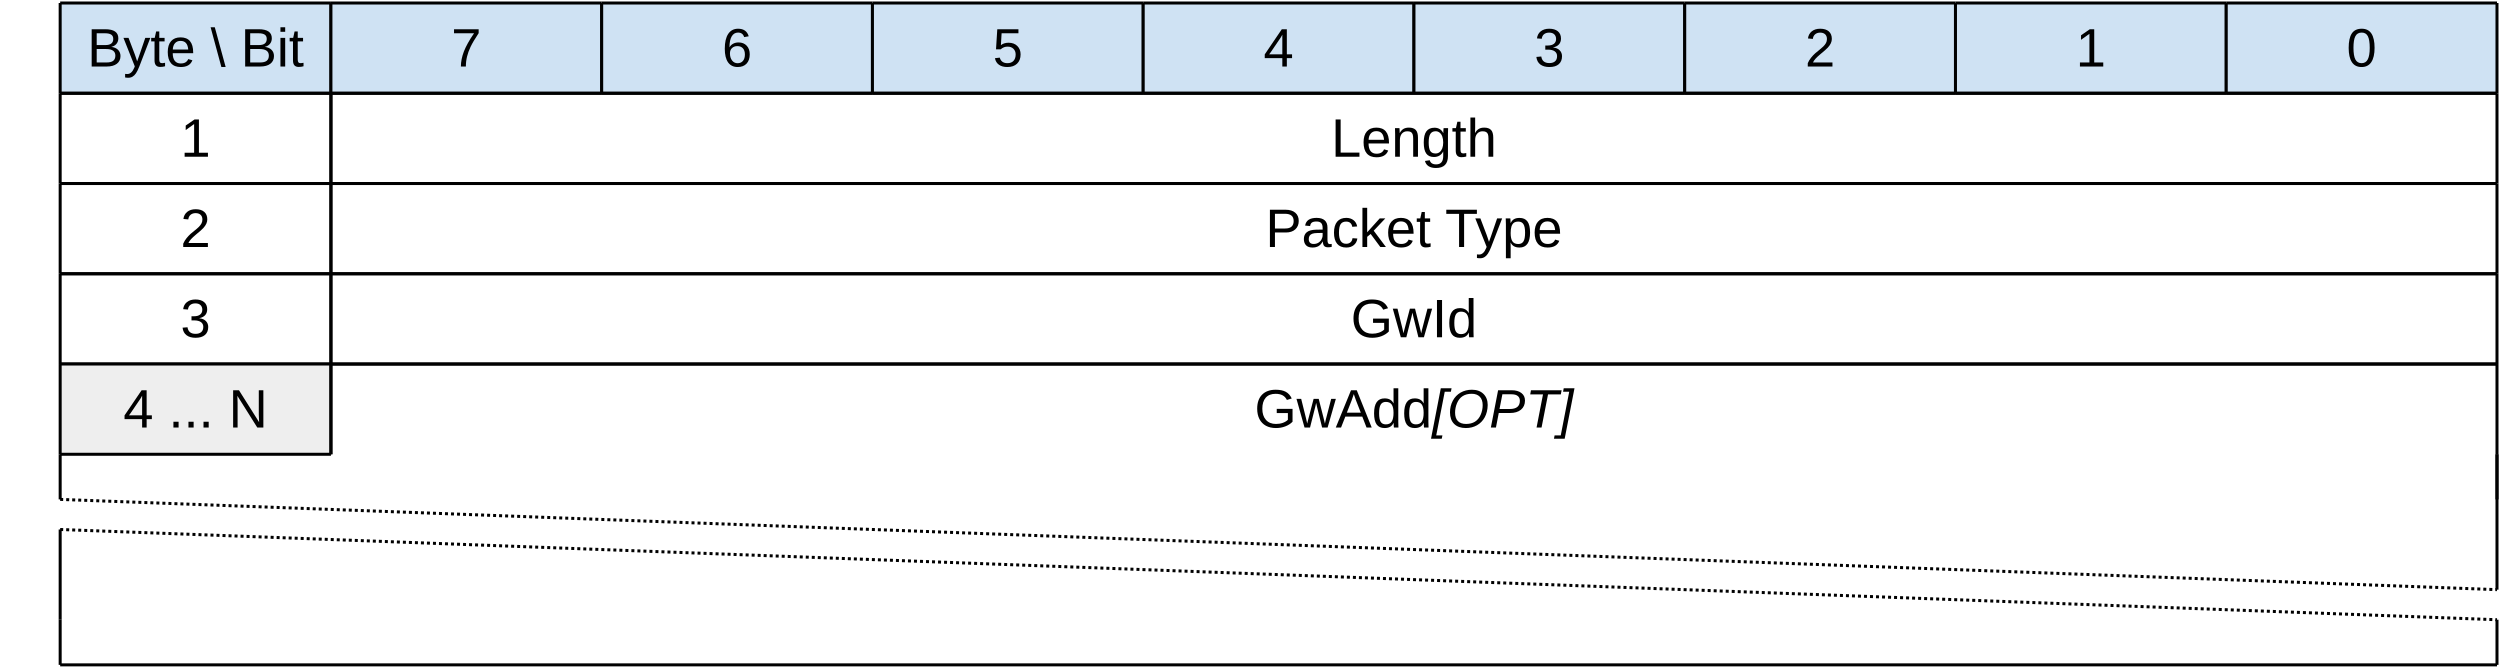
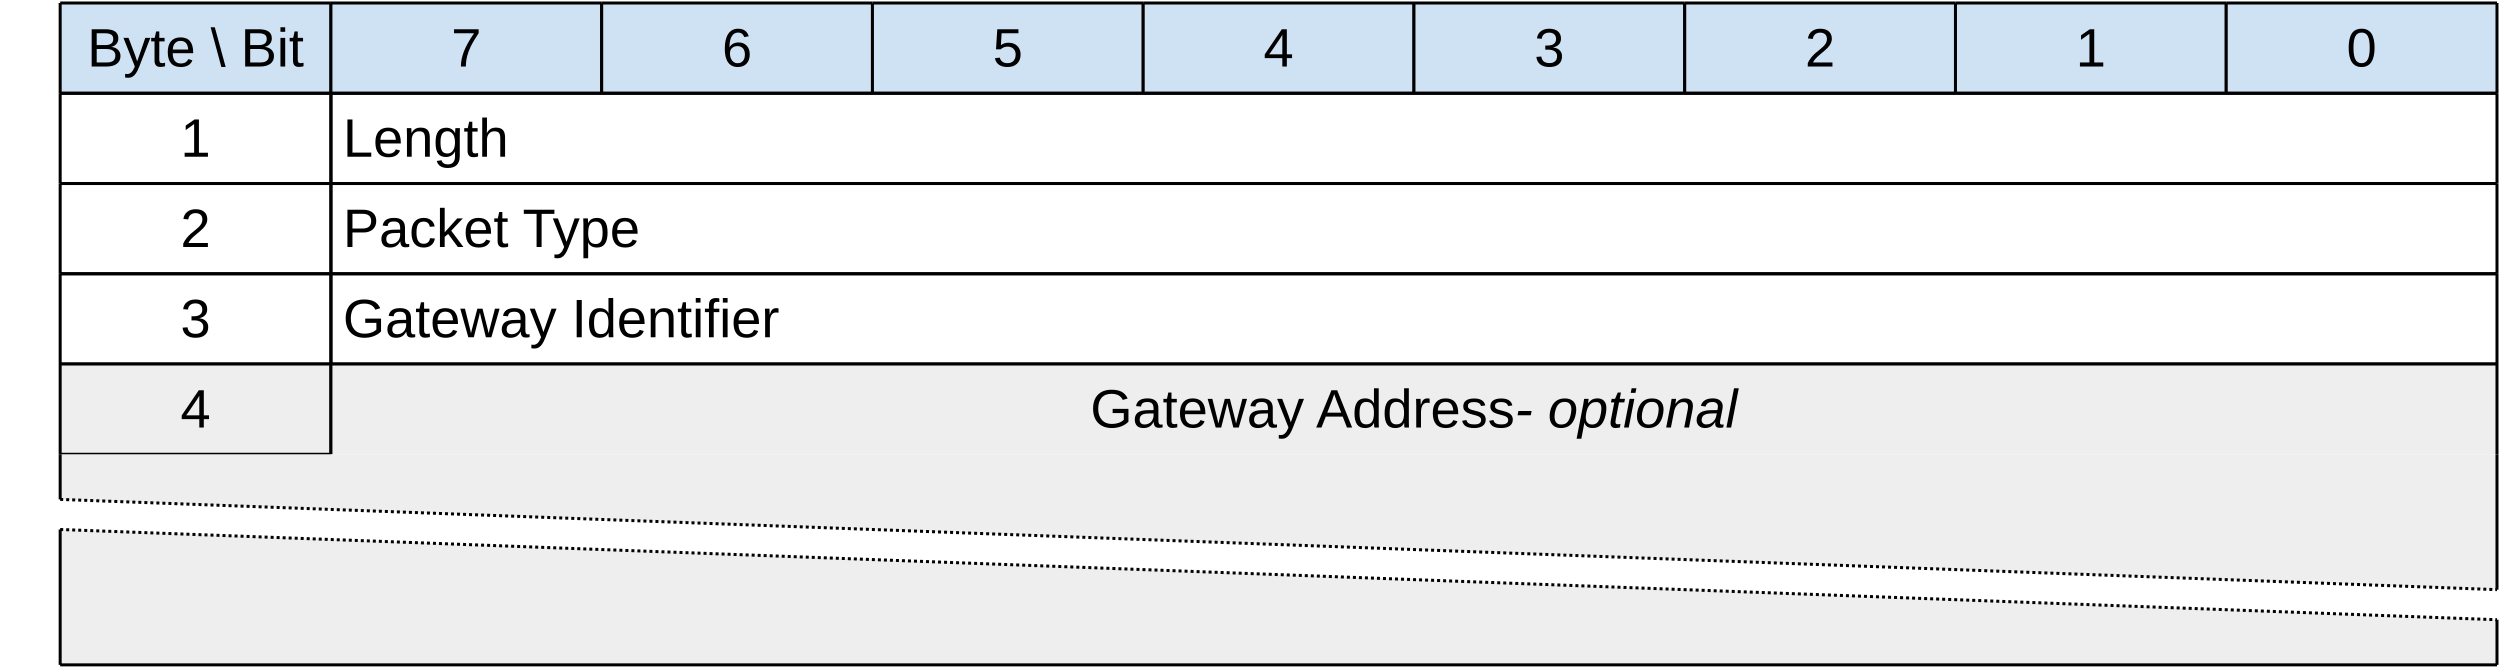
<svg xmlns="http://www.w3.org/2000/svg" version="1.0" width="831" height="222" viewBox="0 0 831 222">
  <rect x="20" y="1" height="30" width="90" fill="#cfe2f3" />
  <line x1="20" y1="1" x2="110" y2="1" stroke="#000000" stroke-width="1" />
  <line x1="20" y1="31" x2="110" y2="31" stroke="#000000" stroke-width="1" />
  <line x1="110" y1="1" x2="110" y2="31" stroke="#000000" stroke-width="1" />
  <line x1="20" y1="1" x2="20" y2="31" stroke="#000000" stroke-width="1" />
  <text font-size="18" font-family="Arial" x="65" y="17" text-anchor="middle" dominant-baseline="middle">Byte \ Bit</text>
  <rect x="110" y="1" height="30" width="90" fill="#cfe2f3" />
  <line x1="110" y1="1" x2="200" y2="1" stroke="#000000" stroke-width="1" />
  <line x1="110" y1="31" x2="200" y2="31" stroke="#000000" stroke-width="1" />
  <line x1="200" y1="1" x2="200" y2="31" stroke="#000000" stroke-width="1" />
  <line x1="110" y1="1" x2="110" y2="31" stroke="#000000" stroke-width="1" />
  <text font-size="18" font-family="Arial" x="155" y="17" text-anchor="middle" dominant-baseline="middle">7</text>
  <rect x="200" y="1" height="30" width="90" fill="#cfe2f3" />
  <line x1="200" y1="1" x2="290" y2="1" stroke="#000000" stroke-width="1" />
  <line x1="200" y1="31" x2="290" y2="31" stroke="#000000" stroke-width="1" />
  <line x1="290" y1="1" x2="290" y2="31" stroke="#000000" stroke-width="1" />
  <line x1="200" y1="1" x2="200" y2="31" stroke="#000000" stroke-width="1" />
  <text font-size="18" font-family="Arial" x="245" y="17" text-anchor="middle" dominant-baseline="middle">6</text>
  <rect x="290" y="1" height="30" width="90" fill="#cfe2f3" />
  <line x1="290" y1="1" x2="380" y2="1" stroke="#000000" stroke-width="1" />
  <line x1="290" y1="31" x2="380" y2="31" stroke="#000000" stroke-width="1" />
  <line x1="380" y1="1" x2="380" y2="31" stroke="#000000" stroke-width="1" />
  <line x1="290" y1="1" x2="290" y2="31" stroke="#000000" stroke-width="1" />
  <text font-size="18" font-family="Arial" x="335" y="17" text-anchor="middle" dominant-baseline="middle">5</text>
  <rect x="380" y="1" height="30" width="90" fill="#cfe2f3" />
  <line x1="380" y1="1" x2="470" y2="1" stroke="#000000" stroke-width="1" />
  <line x1="380" y1="31" x2="470" y2="31" stroke="#000000" stroke-width="1" />
  <line x1="470" y1="1" x2="470" y2="31" stroke="#000000" stroke-width="1" />
  <line x1="380" y1="1" x2="380" y2="31" stroke="#000000" stroke-width="1" />
  <text font-size="18" font-family="Arial" x="425" y="17" text-anchor="middle" dominant-baseline="middle">4</text>
  <rect x="470" y="1" height="30" width="90" fill="#cfe2f3" />
  <line x1="470" y1="1" x2="560" y2="1" stroke="#000000" stroke-width="1" />
  <line x1="470" y1="31" x2="560" y2="31" stroke="#000000" stroke-width="1" />
  <line x1="560" y1="1" x2="560" y2="31" stroke="#000000" stroke-width="1" />
  <line x1="470" y1="1" x2="470" y2="31" stroke="#000000" stroke-width="1" />
  <text font-size="18" font-family="Arial" x="515" y="17" text-anchor="middle" dominant-baseline="middle">3</text>
  <rect x="560" y="1" height="30" width="90" fill="#cfe2f3" />
  <line x1="560" y1="1" x2="650" y2="1" stroke="#000000" stroke-width="1" />
  <line x1="560" y1="31" x2="650" y2="31" stroke="#000000" stroke-width="1" />
  <line x1="650" y1="1" x2="650" y2="31" stroke="#000000" stroke-width="1" />
  <line x1="560" y1="1" x2="560" y2="31" stroke="#000000" stroke-width="1" />
  <text font-size="18" font-family="Arial" x="605" y="17" text-anchor="middle" dominant-baseline="middle">2</text>
  <rect x="650" y="1" height="30" width="90" fill="#cfe2f3" />
  <line x1="650" y1="1" x2="740" y2="1" stroke="#000000" stroke-width="1" />
  <line x1="650" y1="31" x2="740" y2="31" stroke="#000000" stroke-width="1" />
  <line x1="740" y1="1" x2="740" y2="31" stroke="#000000" stroke-width="1" />
  <line x1="650" y1="1" x2="650" y2="31" stroke="#000000" stroke-width="1" />
  <text font-size="18" font-family="Arial" x="695" y="17" text-anchor="middle" dominant-baseline="middle">1</text>
  <rect x="740" y="1" height="30" width="90" fill="#cfe2f3" />
  <line x1="740" y1="1" x2="830" y2="1" stroke="#000000" stroke-width="1" />
  <line x1="740" y1="31" x2="830" y2="31" stroke="#000000" stroke-width="1" />
  <line x1="830" y1="1" x2="830" y2="31" stroke="#000000" stroke-width="1" />
  <line x1="740" y1="1" x2="740" y2="31" stroke="#000000" stroke-width="1" />
  <text font-size="18" font-family="Arial" x="785" y="17" text-anchor="middle" dominant-baseline="middle">0</text>
  <text font-size="18" font-family="Arial" x="15" y="16" text-anchor="end"> </text>
  <text font-size="18" font-family="Arial" x="15" y="46" text-anchor="end"> </text>
  <line x1="20" y1="31" x2="110" y2="31" stroke="#000000" stroke-width="1" />
  <line x1="20" y1="61" x2="110" y2="61" stroke="#000000" stroke-width="1" />
  <line x1="110" y1="31" x2="110" y2="61" stroke="#000000" stroke-width="1" />
  <line x1="20" y1="31" x2="20" y2="61" stroke="#000000" stroke-width="1" />
  <text font-size="18" font-family="Arial" x="65" y="47" text-anchor="middle" dominant-baseline="middle">1</text>
  <line x1="110" y1="31" x2="830" y2="31" stroke="#000000" stroke-width="1" />
  <line x1="110" y1="61" x2="830" y2="61" stroke="#000000" stroke-width="1" />
  <line x1="830" y1="31" x2="830" y2="61" stroke="#000000" stroke-width="1" />
  <line x1="110" y1="31" x2="110" y2="61" stroke="#000000" stroke-width="1" />
-   <text font-size="18" font-family="Arial" x="470" y="47" text-anchor="middle" dominant-baseline="middle">Length</text>
+   <text font-size="18" font-family="Arial" x="114" y="47" text-anchor="start" dominant-baseline="middle">Length</text>
  <text font-size="18" font-family="Arial" x="15" y="76" text-anchor="end"> </text>
  <line x1="20" y1="61" x2="110" y2="61" stroke="#000000" stroke-width="1" />
  <line x1="20" y1="91" x2="110" y2="91" stroke="#000000" stroke-width="1" />
  <line x1="110" y1="61" x2="110" y2="91" stroke="#000000" stroke-width="1" />
  <line x1="20" y1="61" x2="20" y2="91" stroke="#000000" stroke-width="1" />
  <text font-size="18" font-family="Arial" x="65" y="77" text-anchor="middle" dominant-baseline="middle">2</text>
  <line x1="110" y1="61" x2="830" y2="61" stroke="#000000" stroke-width="1" />
  <line x1="110" y1="91" x2="830" y2="91" stroke="#000000" stroke-width="1" />
  <line x1="830" y1="61" x2="830" y2="91" stroke="#000000" stroke-width="1" />
  <line x1="110" y1="61" x2="110" y2="91" stroke="#000000" stroke-width="1" />
-   <text font-size="18" font-family="Arial" x="470" y="77" text-anchor="middle" dominant-baseline="middle">Packet Type</text>
+   <text font-size="18" font-family="Arial" x="114" y="77" text-anchor="start" dominant-baseline="middle">Packet Type</text>
  <text font-size="18" font-family="Arial" x="15" y="106" text-anchor="end"> </text>
  <line x1="20" y1="91" x2="110" y2="91" stroke="#000000" stroke-width="1" />
  <line x1="20" y1="121" x2="110" y2="121" stroke="#000000" stroke-width="1" />
  <line x1="110" y1="91" x2="110" y2="121" stroke="#000000" stroke-width="1" />
  <line x1="20" y1="91" x2="20" y2="121" stroke="#000000" stroke-width="1" />
  <text font-size="18" font-family="Arial" x="65" y="107" text-anchor="middle" dominant-baseline="middle">3</text>
  <line x1="110" y1="91" x2="830" y2="91" stroke="#000000" stroke-width="1" />
  <line x1="110" y1="121" x2="830" y2="121" stroke="#000000" stroke-width="1" />
  <line x1="830" y1="91" x2="830" y2="121" stroke="#000000" stroke-width="1" />
  <line x1="110" y1="91" x2="110" y2="121" stroke="#000000" stroke-width="1" />
-   <text font-size="18" font-family="Arial" x="470" y="107" text-anchor="middle" dominant-baseline="middle">GwId</text>
+   <text font-size="18" font-family="Arial" x="114" y="107" text-anchor="start" dominant-baseline="middle">Gateway Identifier</text>
  <text font-size="18" font-family="Arial" x="15" y="136" text-anchor="end"> </text>
  <rect x="20" y="121" height="30" width="90" fill="#eeeeee" />
  <line x1="20" y1="121" x2="110" y2="121" stroke="#000000" stroke-width="1" />
  <line x1="20" y1="151" x2="110" y2="151" stroke="#000000" stroke-width="1" />
  <line x1="110" y1="121" x2="110" y2="151" stroke="#000000" stroke-width="1" />
  <line x1="20" y1="121" x2="20" y2="151" stroke="#000000" stroke-width="1" />
-   <text font-size="18" font-family="Arial" x="65" y="137" text-anchor="middle" dominant-baseline="middle">4 ... N</text>
+   <text font-size="18" font-family="Arial" x="65" y="137" text-anchor="middle" dominant-baseline="middle">4</text>
+   <rect x="110" y="121" height="30" width="720" fill="#eeeeee" />
  <line x1="110" y1="121" x2="830" y2="121" stroke="#000000" stroke-width="1" />
  <line x1="830" y1="121" x2="830" y2="151" stroke="#000000" stroke-width="1" />
  <line x1="110" y1="121" x2="110" y2="151" stroke="#000000" stroke-width="1" />
-   <text font-size="18" font-family="Arial" x="470" y="137" text-anchor="middle" dominant-baseline="middle">GwAdd<tspan font-style="italic" font-size="18" font-family="Arial" dominant-baseline="middle"> [OPT]</tspan>
+   <text font-size="18" font-family="Arial" x="470" y="137" text-anchor="middle" dominant-baseline="middle">Gateway Address<tspan font-style="italic" font-size="18" font-family="Arial" dominant-baseline="middle"> - optional</tspan>
  </text>
  <text font-size="18" font-family="Arial" x="15" y="166" text-anchor="end"> </text>
+   <polygon points=" 20,151 830,151 830,196 20,166" fill="#eeeeee" />
  <line x1="20" y1="151" x2="20" y2="166" stroke="#000000" stroke-width="1" />
-   <line x1="830" y1="151" x2="830" y2="166" stroke="#000000" stroke-width="1" />
+   <line x1="830" y1="151" x2="830" y2="196" stroke="#000000" stroke-width="1" />
  <line stroke-dasharray="1,1" x1="20" y1="166" x2="830" y2="196" stroke="#000000" stroke-width="1" />
-   <line x1="830" y1="151" x2="830" y2="196" stroke="#000000" stroke-width="1" />
+   <polygon points=" 20,176 830,206 830,221 20,221" fill="#eeeeee" />
+   <line x1="20" y1="176" x2="20" y2="221" stroke="#000000" stroke-width="1" />
+   <line x1="830" y1="206" x2="830" y2="221" stroke="#000000" stroke-width="1" />
  <line stroke-dasharray="1,1" x1="20" y1="176" x2="830" y2="206" stroke="#000000" stroke-width="1" />
-   <line x1="20" y1="176" x2="20" y2="206" stroke="#000000" stroke-width="1" />
-   <line x1="20" y1="206" x2="20" y2="221" stroke="#000000" stroke-width="1" />
-   <line x1="830" y1="206" x2="830" y2="221" stroke="#000000" stroke-width="1" />
  <text font-size="18" font-family="Arial" x="15" y="236" text-anchor="end"> </text>
  <line x1="20" y1="221" x2="830" y2="221" stroke="#000000" stroke-width="1" />
</svg>
